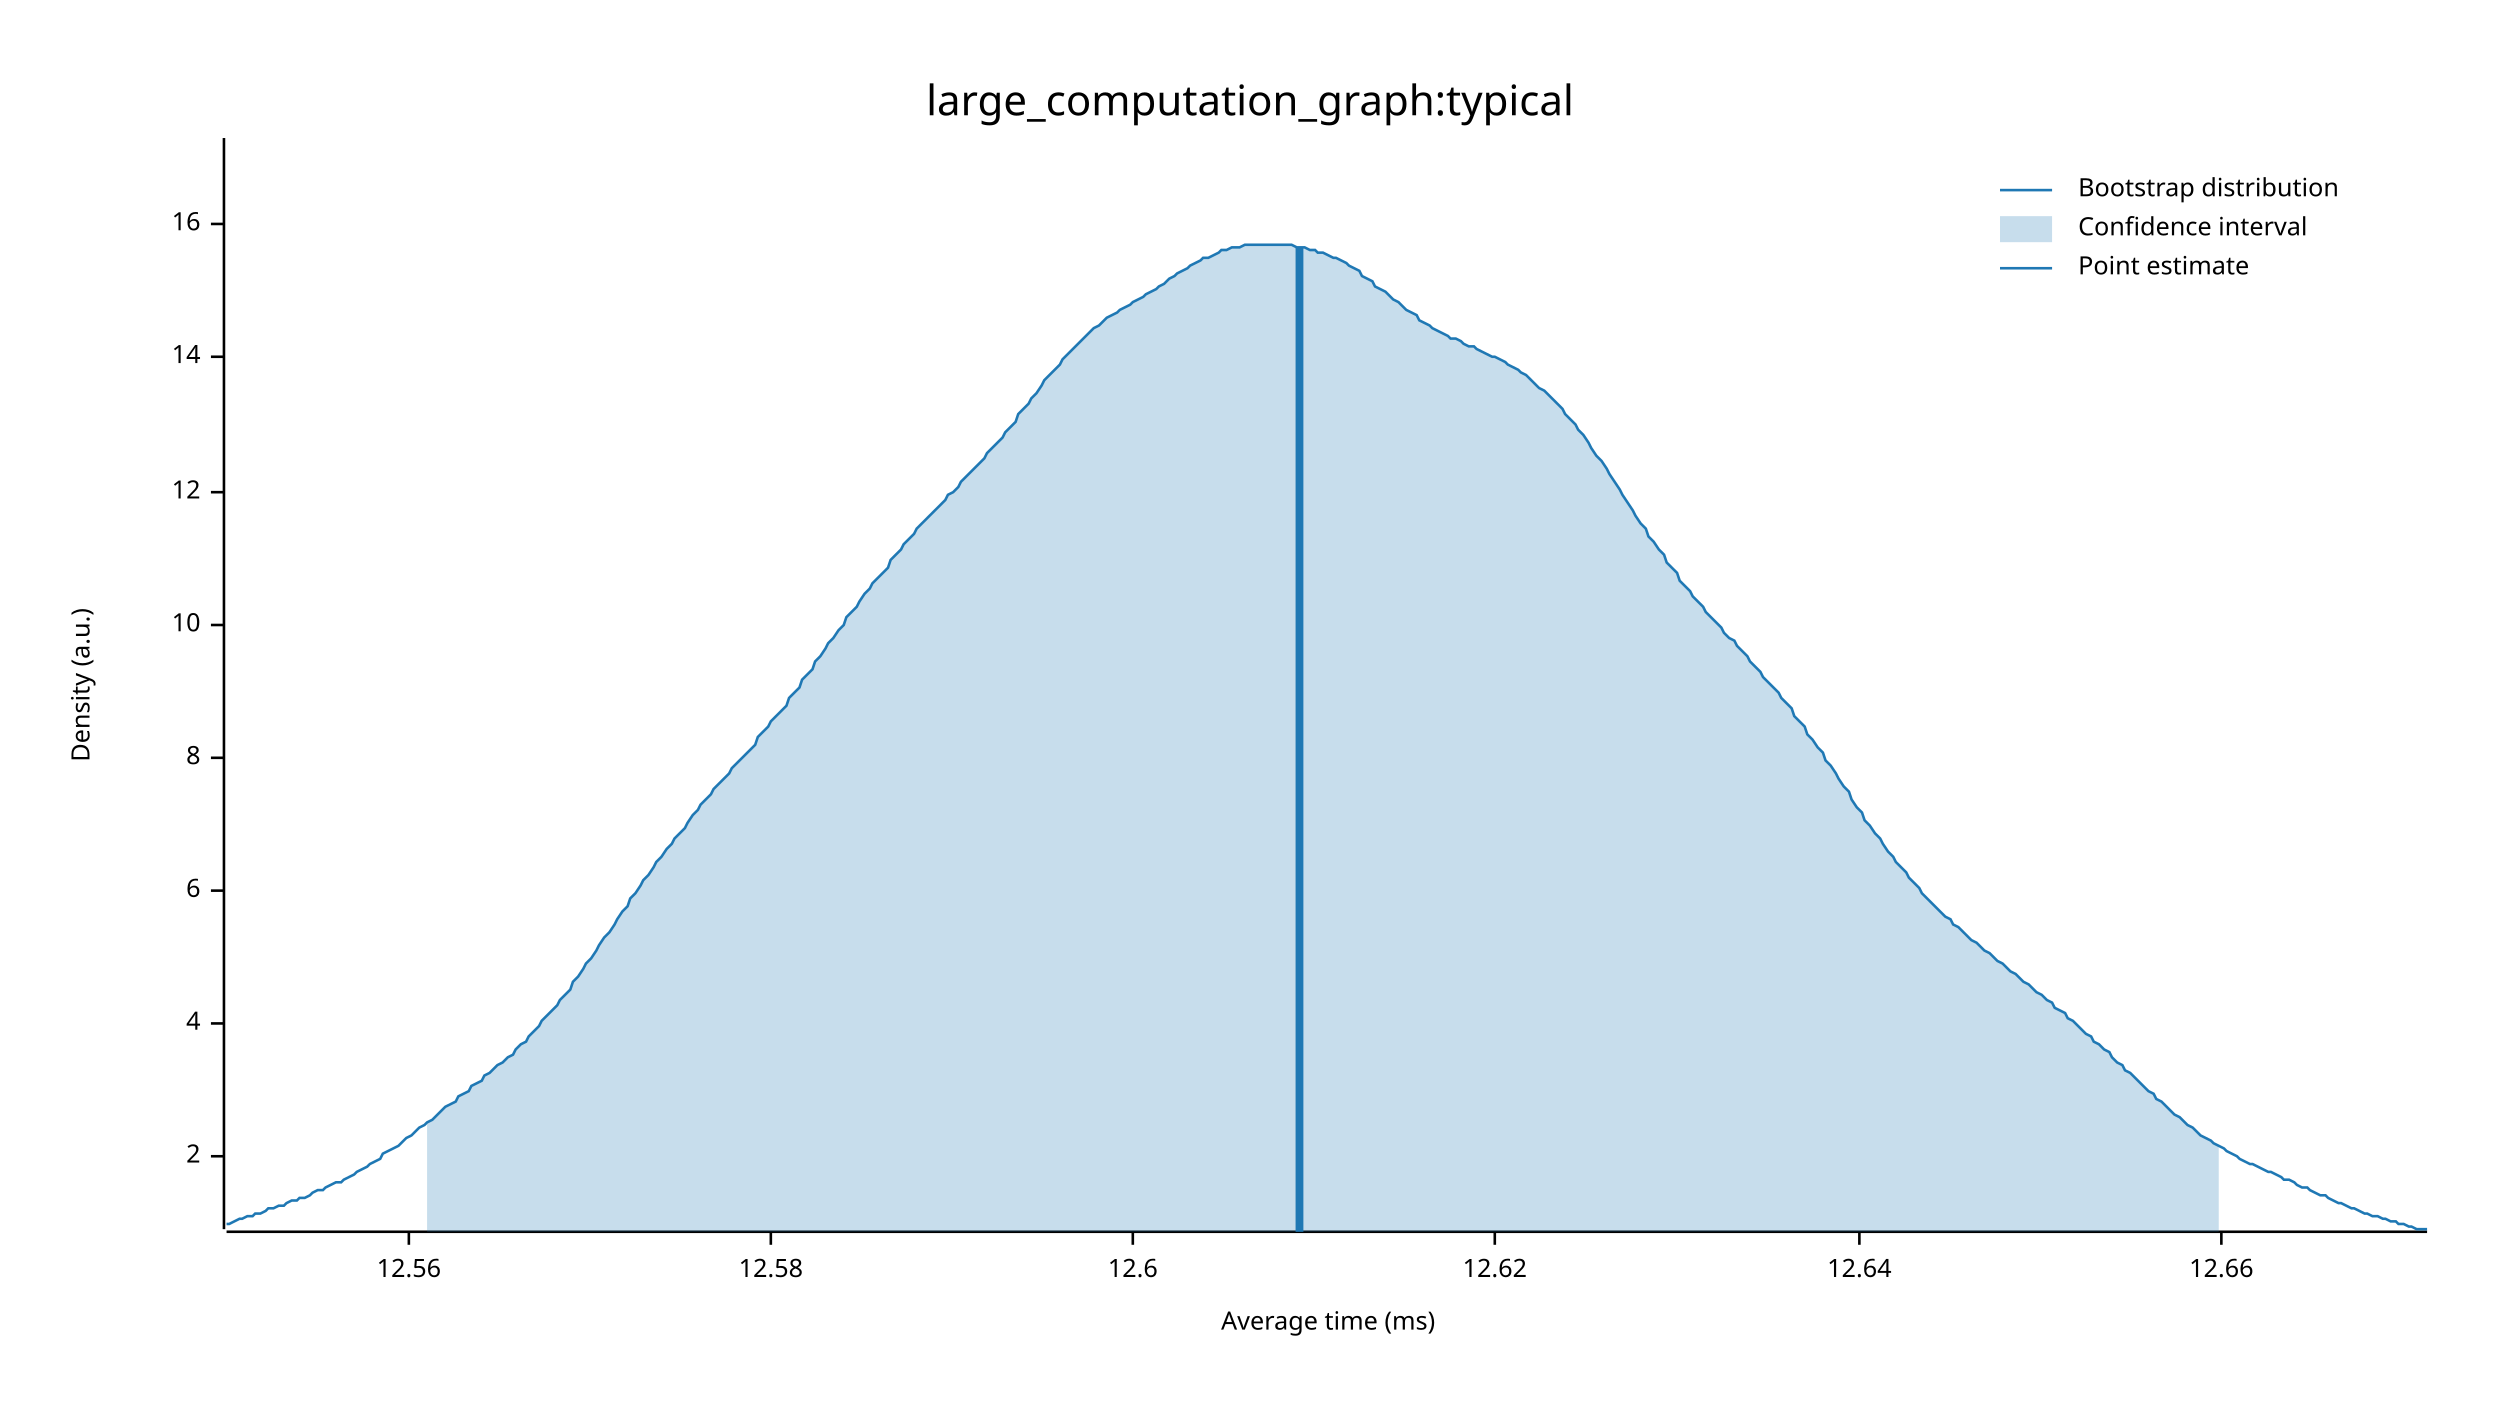
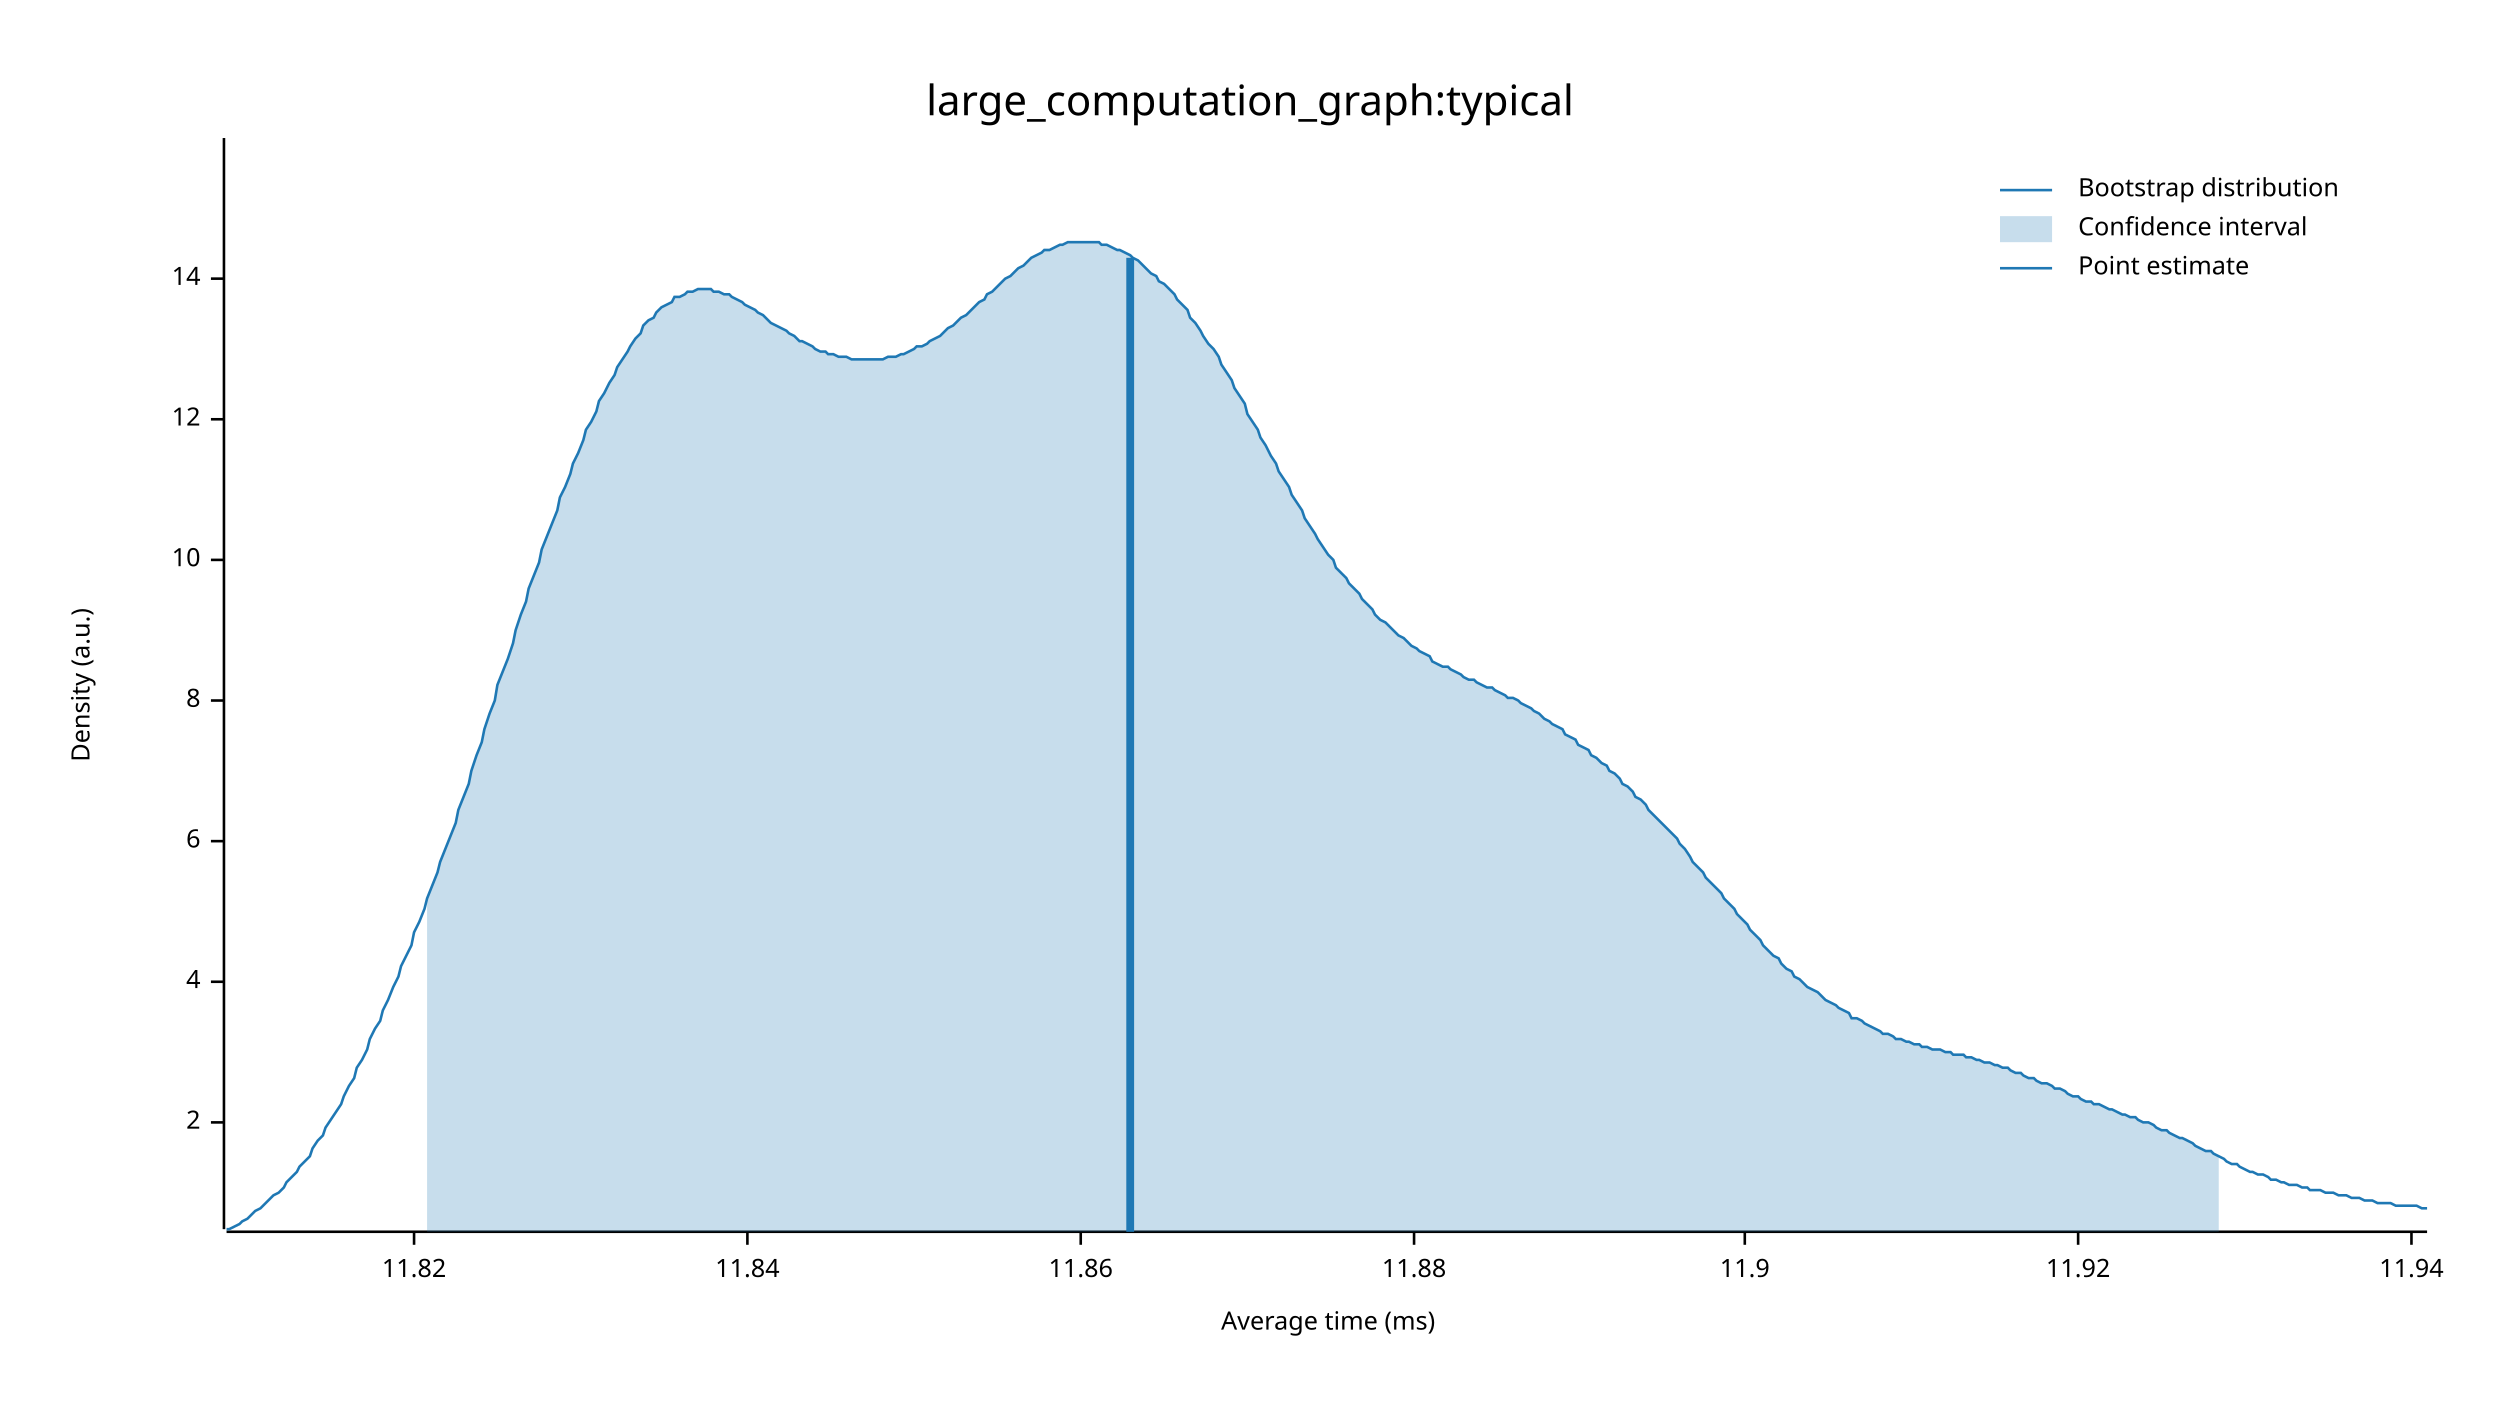
<svg xmlns="http://www.w3.org/2000/svg" width="960" height="540" viewBox="0 0 960 540">
  <text x="480" y="32" dy="0.76em" text-anchor="middle" font-family="sans-serif" font-size="16.129" opacity="1" fill="#000000">
large_computation_graph:typical
</text>
  <text x="27" y="263" dy="0.76em" text-anchor="middle" font-family="sans-serif" font-size="9.677" opacity="1" fill="#000000" transform="rotate(270, 27, 263)">
Density (a.u.)
</text>
  <text x="510" y="513" dy="-0.5ex" text-anchor="middle" font-family="sans-serif" font-size="9.677" opacity="1" fill="#000000">
Average time (ms)
</text>
  <polyline fill="none" opacity="1" stroke="#000000" stroke-width="1" points="86,53 86,472 " />
-   <text x="77" y="444" dy="0.5ex" text-anchor="end" font-family="sans-serif" font-size="9.677" opacity="1" fill="#000000">
+   <text x="77" y="431" dy="0.5ex" text-anchor="end" font-family="sans-serif" font-size="9.677" opacity="1" fill="#000000">
2
</text>
-   <polyline fill="none" opacity="1" stroke="#000000" stroke-width="1" points="81,444 86,444 " />
-   <text x="77" y="393" dy="0.5ex" text-anchor="end" font-family="sans-serif" font-size="9.677" opacity="1" fill="#000000">
+   <polyline fill="none" opacity="1" stroke="#000000" stroke-width="1" points="81,431 86,431 " />
+   <text x="77" y="377" dy="0.5ex" text-anchor="end" font-family="sans-serif" font-size="9.677" opacity="1" fill="#000000">
4
</text>
-   <polyline fill="none" opacity="1" stroke="#000000" stroke-width="1" points="81,393 86,393 " />
-   <text x="77" y="342" dy="0.5ex" text-anchor="end" font-family="sans-serif" font-size="9.677" opacity="1" fill="#000000">
+   <polyline fill="none" opacity="1" stroke="#000000" stroke-width="1" points="81,377 86,377 " />
+   <text x="77" y="323" dy="0.5ex" text-anchor="end" font-family="sans-serif" font-size="9.677" opacity="1" fill="#000000">
6
</text>
-   <polyline fill="none" opacity="1" stroke="#000000" stroke-width="1" points="81,342 86,342 " />
-   <text x="77" y="291" dy="0.5ex" text-anchor="end" font-family="sans-serif" font-size="9.677" opacity="1" fill="#000000">
+   <polyline fill="none" opacity="1" stroke="#000000" stroke-width="1" points="81,323 86,323 " />
+   <text x="77" y="269" dy="0.5ex" text-anchor="end" font-family="sans-serif" font-size="9.677" opacity="1" fill="#000000">
8
</text>
-   <polyline fill="none" opacity="1" stroke="#000000" stroke-width="1" points="81,291 86,291 " />
-   <text x="77" y="240" dy="0.5ex" text-anchor="end" font-family="sans-serif" font-size="9.677" opacity="1" fill="#000000">
+   <polyline fill="none" opacity="1" stroke="#000000" stroke-width="1" points="81,269 86,269 " />
+   <text x="77" y="215" dy="0.5ex" text-anchor="end" font-family="sans-serif" font-size="9.677" opacity="1" fill="#000000">
10
</text>
-   <polyline fill="none" opacity="1" stroke="#000000" stroke-width="1" points="81,240 86,240 " />
-   <text x="77" y="189" dy="0.5ex" text-anchor="end" font-family="sans-serif" font-size="9.677" opacity="1" fill="#000000">
+   <polyline fill="none" opacity="1" stroke="#000000" stroke-width="1" points="81,215 86,215 " />
+   <text x="77" y="161" dy="0.5ex" text-anchor="end" font-family="sans-serif" font-size="9.677" opacity="1" fill="#000000">
12
</text>
-   <polyline fill="none" opacity="1" stroke="#000000" stroke-width="1" points="81,189 86,189 " />
-   <text x="77" y="137" dy="0.5ex" text-anchor="end" font-family="sans-serif" font-size="9.677" opacity="1" fill="#000000">
+   <polyline fill="none" opacity="1" stroke="#000000" stroke-width="1" points="81,161 86,161 " />
+   <text x="77" y="107" dy="0.5ex" text-anchor="end" font-family="sans-serif" font-size="9.677" opacity="1" fill="#000000">
14
</text>
-   <polyline fill="none" opacity="1" stroke="#000000" stroke-width="1" points="81,137 86,137 " />
-   <text x="77" y="86" dy="0.5ex" text-anchor="end" font-family="sans-serif" font-size="9.677" opacity="1" fill="#000000">
- 16
+   <polyline fill="none" opacity="1" stroke="#000000" stroke-width="1" points="81,107 86,107 " />
+   <polyline fill="none" opacity="1" stroke="#000000" stroke-width="1" points="87,473 932,473 " />
+   <text x="159" y="483" dy="0.76em" text-anchor="middle" font-family="sans-serif" font-size="9.677" opacity="1" fill="#000000">
+ 11.82
</text>
-   <polyline fill="none" opacity="1" stroke="#000000" stroke-width="1" points="81,86 86,86 " />
-   <polyline fill="none" opacity="1" stroke="#000000" stroke-width="1" points="87,473 932,473 " />
-   <text x="157" y="483" dy="0.76em" text-anchor="middle" font-family="sans-serif" font-size="9.677" opacity="1" fill="#000000">
- 12.56
+   <polyline fill="none" opacity="1" stroke="#000000" stroke-width="1" points="159,473 159,478 " />
+   <text x="287" y="483" dy="0.76em" text-anchor="middle" font-family="sans-serif" font-size="9.677" opacity="1" fill="#000000">
+ 11.84
</text>
-   <polyline fill="none" opacity="1" stroke="#000000" stroke-width="1" points="157,473 157,478 " />
-   <text x="296" y="483" dy="0.76em" text-anchor="middle" font-family="sans-serif" font-size="9.677" opacity="1" fill="#000000">
- 12.58
+   <polyline fill="none" opacity="1" stroke="#000000" stroke-width="1" points="287,473 287,478 " />
+   <text x="415" y="483" dy="0.76em" text-anchor="middle" font-family="sans-serif" font-size="9.677" opacity="1" fill="#000000">
+ 11.86
</text>
-   <polyline fill="none" opacity="1" stroke="#000000" stroke-width="1" points="296,473 296,478 " />
-   <text x="435" y="483" dy="0.76em" text-anchor="middle" font-family="sans-serif" font-size="9.677" opacity="1" fill="#000000">
- 12.6
+   <polyline fill="none" opacity="1" stroke="#000000" stroke-width="1" points="415,473 415,478 " />
+   <text x="543" y="483" dy="0.76em" text-anchor="middle" font-family="sans-serif" font-size="9.677" opacity="1" fill="#000000">
+ 11.88
</text>
-   <polyline fill="none" opacity="1" stroke="#000000" stroke-width="1" points="435,473 435,478 " />
-   <text x="574" y="483" dy="0.76em" text-anchor="middle" font-family="sans-serif" font-size="9.677" opacity="1" fill="#000000">
- 12.62
+   <polyline fill="none" opacity="1" stroke="#000000" stroke-width="1" points="543,473 543,478 " />
+   <text x="670" y="483" dy="0.76em" text-anchor="middle" font-family="sans-serif" font-size="9.677" opacity="1" fill="#000000">
+ 11.9
</text>
-   <polyline fill="none" opacity="1" stroke="#000000" stroke-width="1" points="574,473 574,478 " />
-   <text x="714" y="483" dy="0.76em" text-anchor="middle" font-family="sans-serif" font-size="9.677" opacity="1" fill="#000000">
- 12.64
+   <polyline fill="none" opacity="1" stroke="#000000" stroke-width="1" points="670,473 670,478 " />
+   <text x="798" y="483" dy="0.76em" text-anchor="middle" font-family="sans-serif" font-size="9.677" opacity="1" fill="#000000">
+ 11.92
</text>
-   <polyline fill="none" opacity="1" stroke="#000000" stroke-width="1" points="714,473 714,478 " />
-   <text x="853" y="483" dy="0.76em" text-anchor="middle" font-family="sans-serif" font-size="9.677" opacity="1" fill="#000000">
- 12.66
+   <polyline fill="none" opacity="1" stroke="#000000" stroke-width="1" points="798,473 798,478 " />
+   <text x="926" y="483" dy="0.76em" text-anchor="middle" font-family="sans-serif" font-size="9.677" opacity="1" fill="#000000">
+ 11.94
</text>
-   <polyline fill="none" opacity="1" stroke="#000000" stroke-width="1" points="853,473 853,478 " />
-   <polyline fill="none" opacity="1" stroke="#1F78B4" stroke-width="1" points="87,470 88,470 90,469 92,468 93,468 95,467 97,467 98,466 100,466 102,465 103,464 105,464 107,463 109,463 110,462 112,461 114,461 115,460 117,460 119,459 120,458 122,457 124,457 125,456 127,455 129,454 131,454 132,453 134,452 136,451 137,450 139,449 141,448 142,447 144,446 146,445 147,443 149,442 151,441 153,440 154,439 156,437 158,436 159,435 161,433 163,432 164,431 166,430 168,428 169,427 171,425 173,424 175,423 176,421 178,420 180,419 181,417 183,416 185,415 186,413 188,412 190,410 191,409 193,408 195,406 197,405 198,403 200,401 202,400 203,398 205,396 207,394 208,392 210,390 212,388 214,386 215,384 217,382 219,380 220,377 222,375 224,372 225,370 227,368 229,365 230,363 232,360 234,358 236,355 237,353 239,350 241,348 242,345 244,343 246,340 247,338 249,336 251,333 252,331 254,329 256,326 258,324 259,322 261,320 263,318 264,316 266,313 268,311 269,309 271,307 273,305 274,303 276,301 278,299 280,297 281,295 283,293 285,291 286,290 288,288 290,286 291,283 293,281 295,279 296,277 298,275 300,273 302,271 303,268 305,266 307,264 308,261 310,259 312,257 313,254 315,252 317,249 318,247 320,245 322,242 324,240 325,237 327,235 329,233 330,231 332,228 334,226 335,224 337,222 339,220 341,218 342,215 344,213 346,211 347,209 349,207 351,205 352,203 354,201 356,199 357,198 359,196 361,194 363,192 364,190 366,189 368,187 369,185 371,183 373,181 374,180 376,178 378,176 379,174 381,172 383,170 385,168 386,166 388,164 390,162 391,159 393,157 395,155 396,153 398,151 400,148 401,146 403,144 405,142 407,140 408,138 410,136 412,134 413,133 415,131 417,129 418,128 420,126 422,125 423,124 425,122 427,121 429,120 430,119 432,118 434,117 435,116 437,115 439,114 440,113 442,112 444,111 445,110 447,109 449,107 451,106 452,105 454,104 456,103 457,102 459,101 461,100 462,99 464,99 466,98 468,97 469,96 471,96 473,95 474,95 476,95 478,94 479,94 481,94 483,94 484,94 486,94 488,94 490,94 491,94 493,94 495,94 496,94 498,95 500,95 501,95 503,96 505,96 506,97 508,97 510,98 512,99 513,99 515,100 517,101 518,102 520,103 522,104 523,106 525,107 527,108 528,110 530,111 532,112 534,114 535,115 537,116 539,118 540,119 542,120 544,121 545,123 547,124 549,125 550,126 552,127 554,128 556,129 557,130 559,130 561,131 562,132 564,133 566,133 567,134 569,135 571,136 573,137 574,137 576,138 578,139 579,140 581,141 583,142 584,143 586,144 588,146 589,147 591,149 593,150 595,152 596,153 598,155 600,157 601,159 603,161 605,163 606,165 608,167 610,170 611,172 613,175 615,177 617,180 618,182 620,185 622,188 623,190 625,193 627,196 628,198 630,201 632,203 633,206 635,208 637,211 639,213 640,216 642,218 644,220 645,223 647,225 649,227 650,229 652,231 654,233 655,235 657,237 659,239 661,241 662,243 664,245 666,246 667,248 669,250 671,252 672,254 674,256 676,258 677,260 679,262 681,264 683,266 684,268 686,270 688,272 689,275 691,277 693,279 694,282 696,284 698,287 700,289 701,292 703,294 705,297 706,299 708,302 710,304 711,307 713,310 715,312 716,315 718,317 720,320 722,322 723,324 725,327 727,329 728,331 730,333 732,335 733,337 735,339 737,341 738,343 740,345 742,347 744,349 745,350 747,352 749,353 750,355 752,356 754,358 755,359 757,361 759,362 760,363 762,365 764,366 766,368 767,369 769,370 771,372 772,373 774,374 776,376 777,377 779,378 781,380 782,381 784,382 786,384 788,385 789,387 791,388 793,389 794,391 796,392 798,394 799,395 801,397 803,398 804,400 806,401 808,403 810,404 811,406 813,408 815,409 816,411 818,412 820,414 821,415 823,417 825,419 827,420 828,422 830,423 832,425 833,426 835,428 837,429 838,430 840,432 842,433 843,434 845,436 847,437 849,438 850,439 852,440 854,441 855,442 857,443 859,444 860,445 862,446 864,447 865,447 867,448 869,449 871,450 872,450 874,451 876,452 877,453 879,453 881,454 882,455 884,456 886,456 887,457 889,458 891,459 893,459 894,460 896,461 898,462 899,462 901,463 903,464 904,464 906,465 908,466 909,466 911,467 913,467 915,468 916,468 918,469 920,469 921,470 923,470 925,471 926,471 928,472 930,472 932,472 " />
-   <polygon opacity="0.25" fill="#1F78B4" points="164,431 166,430 168,428 169,427 171,425 173,424 175,423 176,421 178,420 180,419 181,417 183,416 185,415 186,413 188,412 190,410 191,409 193,408 195,406 197,405 198,403 200,401 202,400 203,398 205,396 207,394 208,392 210,390 212,388 214,386 215,384 217,382 219,380 220,377 222,375 224,372 225,370 227,368 229,365 230,363 232,360 234,358 236,355 237,353 239,350 241,348 242,345 244,343 246,340 247,338 249,336 251,333 252,331 254,329 256,326 258,324 259,322 261,320 263,318 264,316 266,313 268,311 269,309 271,307 273,305 274,303 276,301 278,299 280,297 281,295 283,293 285,291 286,290 288,288 290,286 291,283 293,281 295,279 296,277 298,275 300,273 302,271 303,268 305,266 307,264 308,261 310,259 312,257 313,254 315,252 317,249 318,247 320,245 322,242 324,240 325,237 327,235 329,233 330,231 332,228 334,226 335,224 337,222 339,220 341,218 342,215 344,213 346,211 347,209 349,207 351,205 352,203 354,201 356,199 357,198 359,196 361,194 363,192 364,190 366,189 368,187 369,185 371,183 373,181 374,180 376,178 378,176 379,174 381,172 383,170 385,168 386,166 388,164 390,162 391,159 393,157 395,155 396,153 398,151 400,148 401,146 403,144 405,142 407,140 408,138 410,136 412,134 413,133 415,131 417,129 418,128 420,126 422,125 423,124 425,122 427,121 429,120 430,119 432,118 434,117 435,116 437,115 439,114 440,113 442,112 444,111 445,110 447,109 449,107 451,106 452,105 454,104 456,103 457,102 459,101 461,100 462,99 464,99 466,98 468,97 469,96 471,96 473,95 474,95 476,95 478,94 479,94 481,94 483,94 484,94 486,94 488,94 490,94 491,94 493,94 495,94 496,94 498,95 500,95 501,95 503,96 505,96 506,97 508,97 510,98 512,99 513,99 515,100 517,101 518,102 520,103 522,104 523,106 525,107 527,108 528,110 530,111 532,112 534,114 535,115 537,116 539,118 540,119 542,120 544,121 545,123 547,124 549,125 550,126 552,127 554,128 556,129 557,130 559,130 561,131 562,132 564,133 566,133 567,134 569,135 571,136 573,137 574,137 576,138 578,139 579,140 581,141 583,142 584,143 586,144 588,146 589,147 591,149 593,150 595,152 596,153 598,155 600,157 601,159 603,161 605,163 606,165 608,167 610,170 611,172 613,175 615,177 617,180 618,182 620,185 622,188 623,190 625,193 627,196 628,198 630,201 632,203 633,206 635,208 637,211 639,213 640,216 642,218 644,220 645,223 647,225 649,227 650,229 652,231 654,233 655,235 657,237 659,239 661,241 662,243 664,245 666,246 667,248 669,250 671,252 672,254 674,256 676,258 677,260 679,262 681,264 683,266 684,268 686,270 688,272 689,275 691,277 693,279 694,282 696,284 698,287 700,289 701,292 703,294 705,297 706,299 708,302 710,304 711,307 713,310 715,312 716,315 718,317 720,320 722,322 723,324 725,327 727,329 728,331 730,333 732,335 733,337 735,339 737,341 738,343 740,345 742,347 744,349 745,350 747,352 749,353 750,355 752,356 754,358 755,359 757,361 759,362 760,363 762,365 764,366 766,368 767,369 769,370 771,372 772,373 774,374 776,376 777,377 779,378 781,380 782,381 784,382 786,384 788,385 789,387 791,388 793,389 794,391 796,392 798,394 799,395 801,397 803,398 804,400 806,401 808,403 810,404 811,406 813,408 815,409 816,411 818,412 820,414 821,415 823,417 825,419 827,420 828,422 830,423 832,425 833,426 835,428 837,429 838,430 840,432 842,433 843,434 845,436 847,437 849,438 850,439 852,440 852,473 164,473 " />
-   <polyline fill="none" opacity="1" stroke="#1F78B4" stroke-width="3" points="499,473 499,95 " />
+   <polyline fill="none" opacity="1" stroke="#000000" stroke-width="1" points="926,473 926,478 " />
+   <polyline fill="none" opacity="1" stroke="#1F78B4" stroke-width="1" points="87,472 88,472 90,471 92,470 93,469 95,468 97,466 98,465 100,464 102,462 103,461 105,459 107,458 109,456 110,454 112,452 114,450 115,448 117,446 119,444 120,441 122,438 124,436 125,433 127,430 129,427 131,424 132,421 134,417 136,414 137,410 139,407 141,403 142,399 144,395 146,392 147,388 149,384 151,379 153,375 154,371 156,367 158,363 159,358 161,354 163,349 164,345 166,340 168,335 169,331 171,326 173,321 175,316 176,311 178,306 180,301 181,296 183,290 185,285 186,280 188,274 190,269 191,263 193,258 195,253 197,247 198,242 200,236 202,231 203,226 205,221 207,216 208,211 210,206 212,201 214,196 215,191 217,187 219,182 220,178 222,174 224,169 225,165 227,162 229,158 230,154 232,151 234,147 236,144 237,141 239,138 241,135 242,133 244,130 246,128 247,125 249,123 251,122 252,120 254,118 256,117 258,116 259,114 261,114 263,113 264,112 266,112 268,111 269,111 271,111 273,111 274,112 276,112 278,113 280,113 281,114 283,115 285,116 286,117 288,118 290,119 291,120 293,121 295,123 296,124 298,125 300,126 302,127 303,128 305,129 307,131 308,131 310,132 312,133 313,134 315,135 317,135 318,136 320,136 322,137 324,137 325,137 327,138 329,138 330,138 332,138 334,138 335,138 337,138 339,138 341,137 342,137 344,137 346,136 347,136 349,135 351,134 352,133 354,133 356,132 357,131 359,130 361,129 363,127 364,126 366,125 368,123 369,122 371,121 373,119 374,118 376,116 378,115 379,113 381,112 383,110 385,108 386,107 388,106 390,104 391,103 393,102 395,100 396,99 398,98 400,97 401,96 403,96 405,95 407,94 408,94 410,93 412,93 413,93 415,93 417,93 418,93 420,93 422,93 423,94 425,94 427,95 429,96 430,96 432,97 434,98 435,99 437,100 439,102 440,103 442,105 444,106 445,108 447,109 449,111 451,113 452,115 454,117 456,119 457,122 459,124 461,127 462,129 464,132 466,134 468,137 469,140 471,143 473,146 474,149 476,152 478,155 479,159 481,162 483,165 484,168 486,171 488,175 490,178 491,181 493,184 495,187 496,190 498,193 500,196 501,199 503,202 505,205 506,207 508,210 510,213 512,215 513,218 515,220 517,222 518,224 520,226 522,228 523,230 525,232 527,234 528,236 530,238 532,239 534,241 535,242 537,244 539,245 540,246 542,248 544,249 545,250 547,251 549,252 550,254 552,255 554,256 556,256 557,257 559,258 561,259 562,260 564,261 566,261 567,262 569,263 571,264 573,264 574,265 576,266 578,267 579,268 581,268 583,269 584,270 586,271 588,272 589,273 591,274 593,276 595,277 596,278 598,279 600,280 601,282 603,283 605,284 606,286 608,287 610,288 611,290 613,291 615,293 617,294 618,296 620,297 622,299 623,301 625,302 627,304 628,306 630,307 632,309 633,311 635,313 637,315 639,317 640,318 642,320 644,322 645,324 647,326 649,329 650,331 652,333 654,335 655,337 657,339 659,341 661,343 662,345 664,347 666,349 667,351 669,353 671,355 672,357 674,359 676,361 677,363 679,365 681,367 683,368 684,370 686,372 688,373 689,375 691,376 693,378 694,379 696,380 698,381 700,383 701,384 703,385 705,386 706,387 708,388 710,389 711,391 713,391 715,392 716,393 718,394 720,395 722,396 723,397 725,397 727,398 728,399 730,399 732,400 733,400 735,401 737,401 738,402 740,402 742,403 744,403 745,403 747,404 749,404 750,405 752,405 754,405 755,406 757,406 759,407 760,407 762,408 764,408 766,409 767,409 769,410 771,410 772,411 774,412 776,412 777,413 779,414 781,414 782,415 784,416 786,416 788,417 789,418 791,418 793,419 794,420 796,421 798,421 799,422 801,423 803,423 804,424 806,424 808,425 810,426 811,426 813,427 815,428 816,428 818,429 820,429 821,430 823,431 825,431 827,432 828,433 830,434 832,434 833,435 835,436 837,437 838,437 840,438 842,439 843,440 845,441 847,442 849,442 850,443 852,444 854,445 855,446 857,447 859,447 860,448 862,449 864,450 865,450 867,451 869,451 871,452 872,453 874,453 876,454 877,454 879,455 881,455 882,455 884,456 886,456 887,457 889,457 891,457 893,458 894,458 896,458 898,459 899,459 901,459 903,460 904,460 906,460 908,461 909,461 911,461 913,462 915,462 916,462 918,462 920,463 921,463 923,463 925,463 926,463 928,463 930,464 932,464 " />
+   <polygon opacity="0.25" fill="#1F78B4" points="164,345 166,340 168,335 169,331 171,326 173,321 175,316 176,311 178,306 180,301 181,296 183,290 185,285 186,280 188,274 190,269 191,263 193,258 195,253 197,247 198,242 200,236 202,231 203,226 205,221 207,216 208,211 210,206 212,201 214,196 215,191 217,187 219,182 220,178 222,174 224,169 225,165 227,162 229,158 230,154 232,151 234,147 236,144 237,141 239,138 241,135 242,133 244,130 246,128 247,125 249,123 251,122 252,120 254,118 256,117 258,116 259,114 261,114 263,113 264,112 266,112 268,111 269,111 271,111 273,111 274,112 276,112 278,113 280,113 281,114 283,115 285,116 286,117 288,118 290,119 291,120 293,121 295,123 296,124 298,125 300,126 302,127 303,128 305,129 307,131 308,131 310,132 312,133 313,134 315,135 317,135 318,136 320,136 322,137 324,137 325,137 327,138 329,138 330,138 332,138 334,138 335,138 337,138 339,138 341,137 342,137 344,137 346,136 347,136 349,135 351,134 352,133 354,133 356,132 357,131 359,130 361,129 363,127 364,126 366,125 368,123 369,122 371,121 373,119 374,118 376,116 378,115 379,113 381,112 383,110 385,108 386,107 388,106 390,104 391,103 393,102 395,100 396,99 398,98 400,97 401,96 403,96 405,95 407,94 408,94 410,93 412,93 413,93 415,93 417,93 418,93 420,93 422,93 423,94 425,94 427,95 429,96 430,96 432,97 434,98 435,99 437,100 439,102 440,103 442,105 444,106 445,108 447,109 449,111 451,113 452,115 454,117 456,119 457,122 459,124 461,127 462,129 464,132 466,134 468,137 469,140 471,143 473,146 474,149 476,152 478,155 479,159 481,162 483,165 484,168 486,171 488,175 490,178 491,181 493,184 495,187 496,190 498,193 500,196 501,199 503,202 505,205 506,207 508,210 510,213 512,215 513,218 515,220 517,222 518,224 520,226 522,228 523,230 525,232 527,234 528,236 530,238 532,239 534,241 535,242 537,244 539,245 540,246 542,248 544,249 545,250 547,251 549,252 550,254 552,255 554,256 556,256 557,257 559,258 561,259 562,260 564,261 566,261 567,262 569,263 571,264 573,264 574,265 576,266 578,267 579,268 581,268 583,269 584,270 586,271 588,272 589,273 591,274 593,276 595,277 596,278 598,279 600,280 601,282 603,283 605,284 606,286 608,287 610,288 611,290 613,291 615,293 617,294 618,296 620,297 622,299 623,301 625,302 627,304 628,306 630,307 632,309 633,311 635,313 637,315 639,317 640,318 642,320 644,322 645,324 647,326 649,329 650,331 652,333 654,335 655,337 657,339 659,341 661,343 662,345 664,347 666,349 667,351 669,353 671,355 672,357 674,359 676,361 677,363 679,365 681,367 683,368 684,370 686,372 688,373 689,375 691,376 693,378 694,379 696,380 698,381 700,383 701,384 703,385 705,386 706,387 708,388 710,389 711,391 713,391 715,392 716,393 718,394 720,395 722,396 723,397 725,397 727,398 728,399 730,399 732,400 733,400 735,401 737,401 738,402 740,402 742,403 744,403 745,403 747,404 749,404 750,405 752,405 754,405 755,406 757,406 759,407 760,407 762,408 764,408 766,409 767,409 769,410 771,410 772,411 774,412 776,412 777,413 779,414 781,414 782,415 784,416 786,416 788,417 789,418 791,418 793,419 794,420 796,421 798,421 799,422 801,423 803,423 804,424 806,424 808,425 810,426 811,426 813,427 815,428 816,428 818,429 820,429 821,430 823,431 825,431 827,432 828,433 830,434 832,434 833,435 835,436 837,437 838,437 840,438 842,439 843,440 845,441 847,442 849,442 850,443 852,444 852,473 164,473 " />
+   <polyline fill="none" opacity="1" stroke="#1F78B4" stroke-width="3" points="434,473 434,99 " />
  <text x="798" y="68" dy="0.76em" text-anchor="start" font-family="sans-serif" font-size="9.677" opacity="1" fill="#000000">
Bootstrap distribution
</text>
  <text x="798" y="83" dy="0.76em" text-anchor="start" font-family="sans-serif" font-size="9.677" opacity="1" fill="#000000">
Confidence interval
</text>
  <text x="798" y="98" dy="0.76em" text-anchor="start" font-family="sans-serif" font-size="9.677" opacity="1" fill="#000000">
Point estimate
</text>
  <polyline fill="none" opacity="1" stroke="#1F78B4" stroke-width="1" points="768,73 788,73 " />
  <rect x="768" y="83" width="20" height="10" opacity="0.25" fill="#1F78B4" stroke="none" />
  <polyline fill="none" opacity="1" stroke="#1F78B4" stroke-width="1" points="768,103 788,103 " />
</svg>
